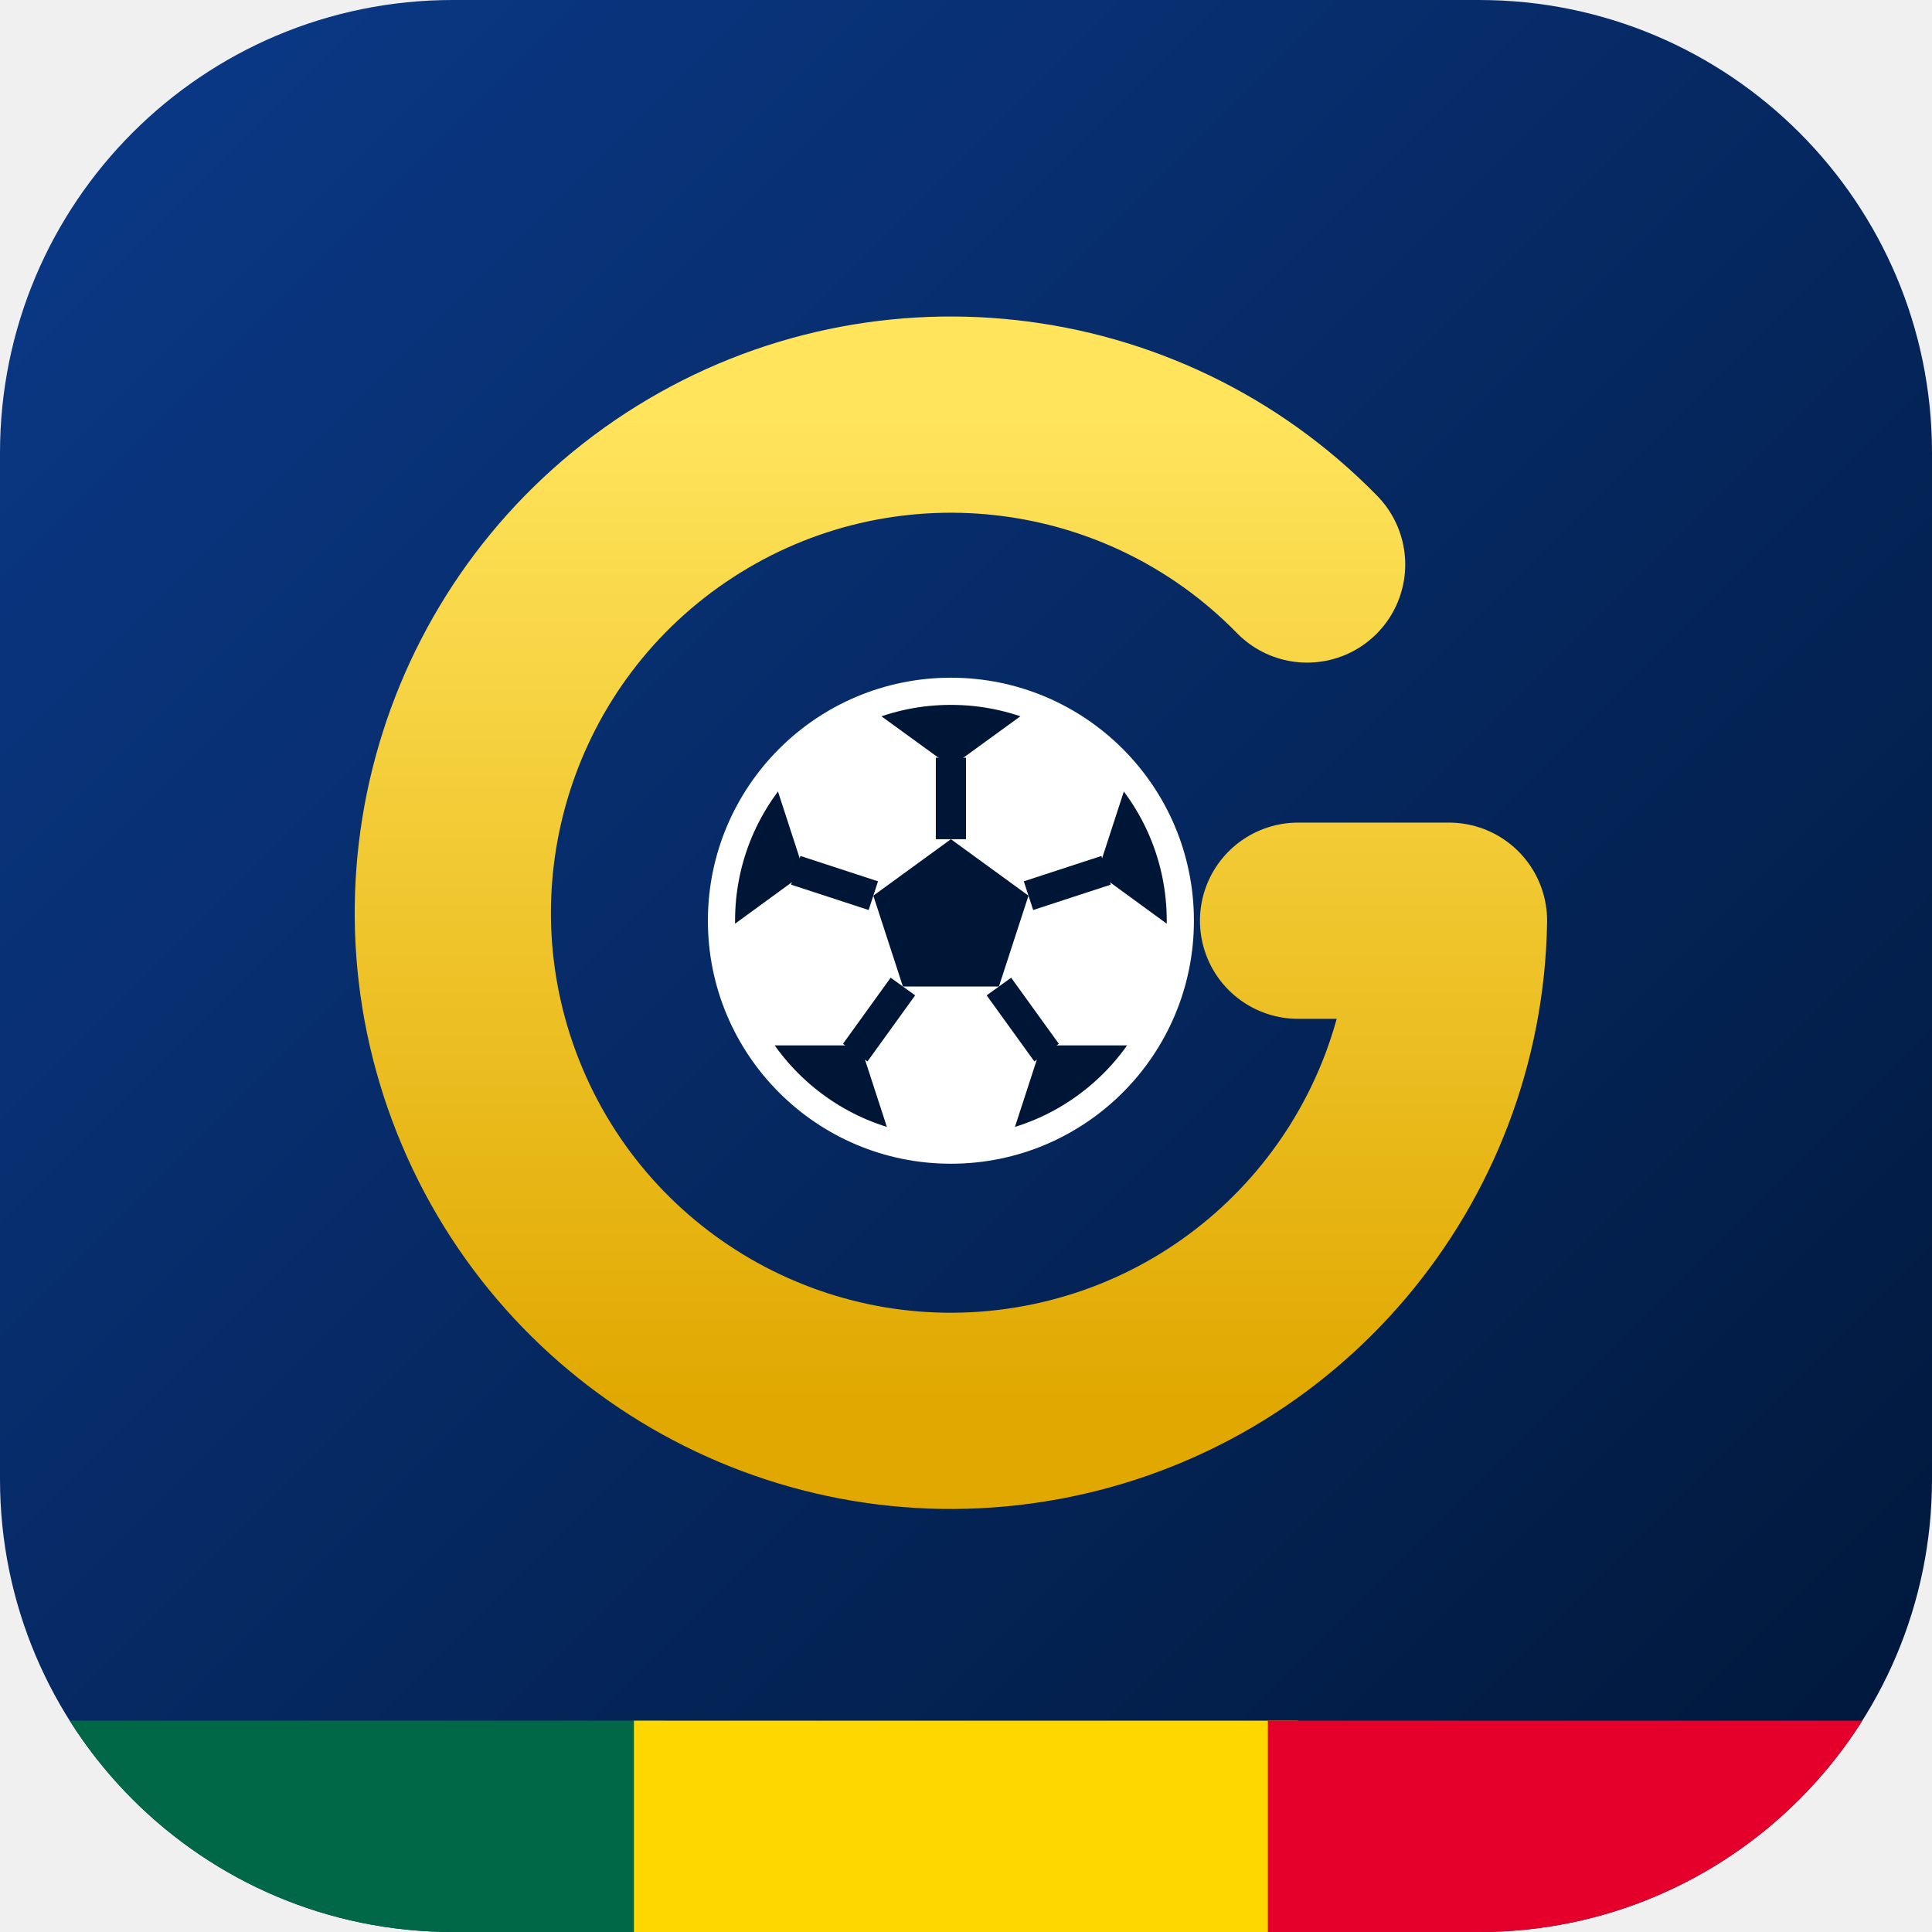
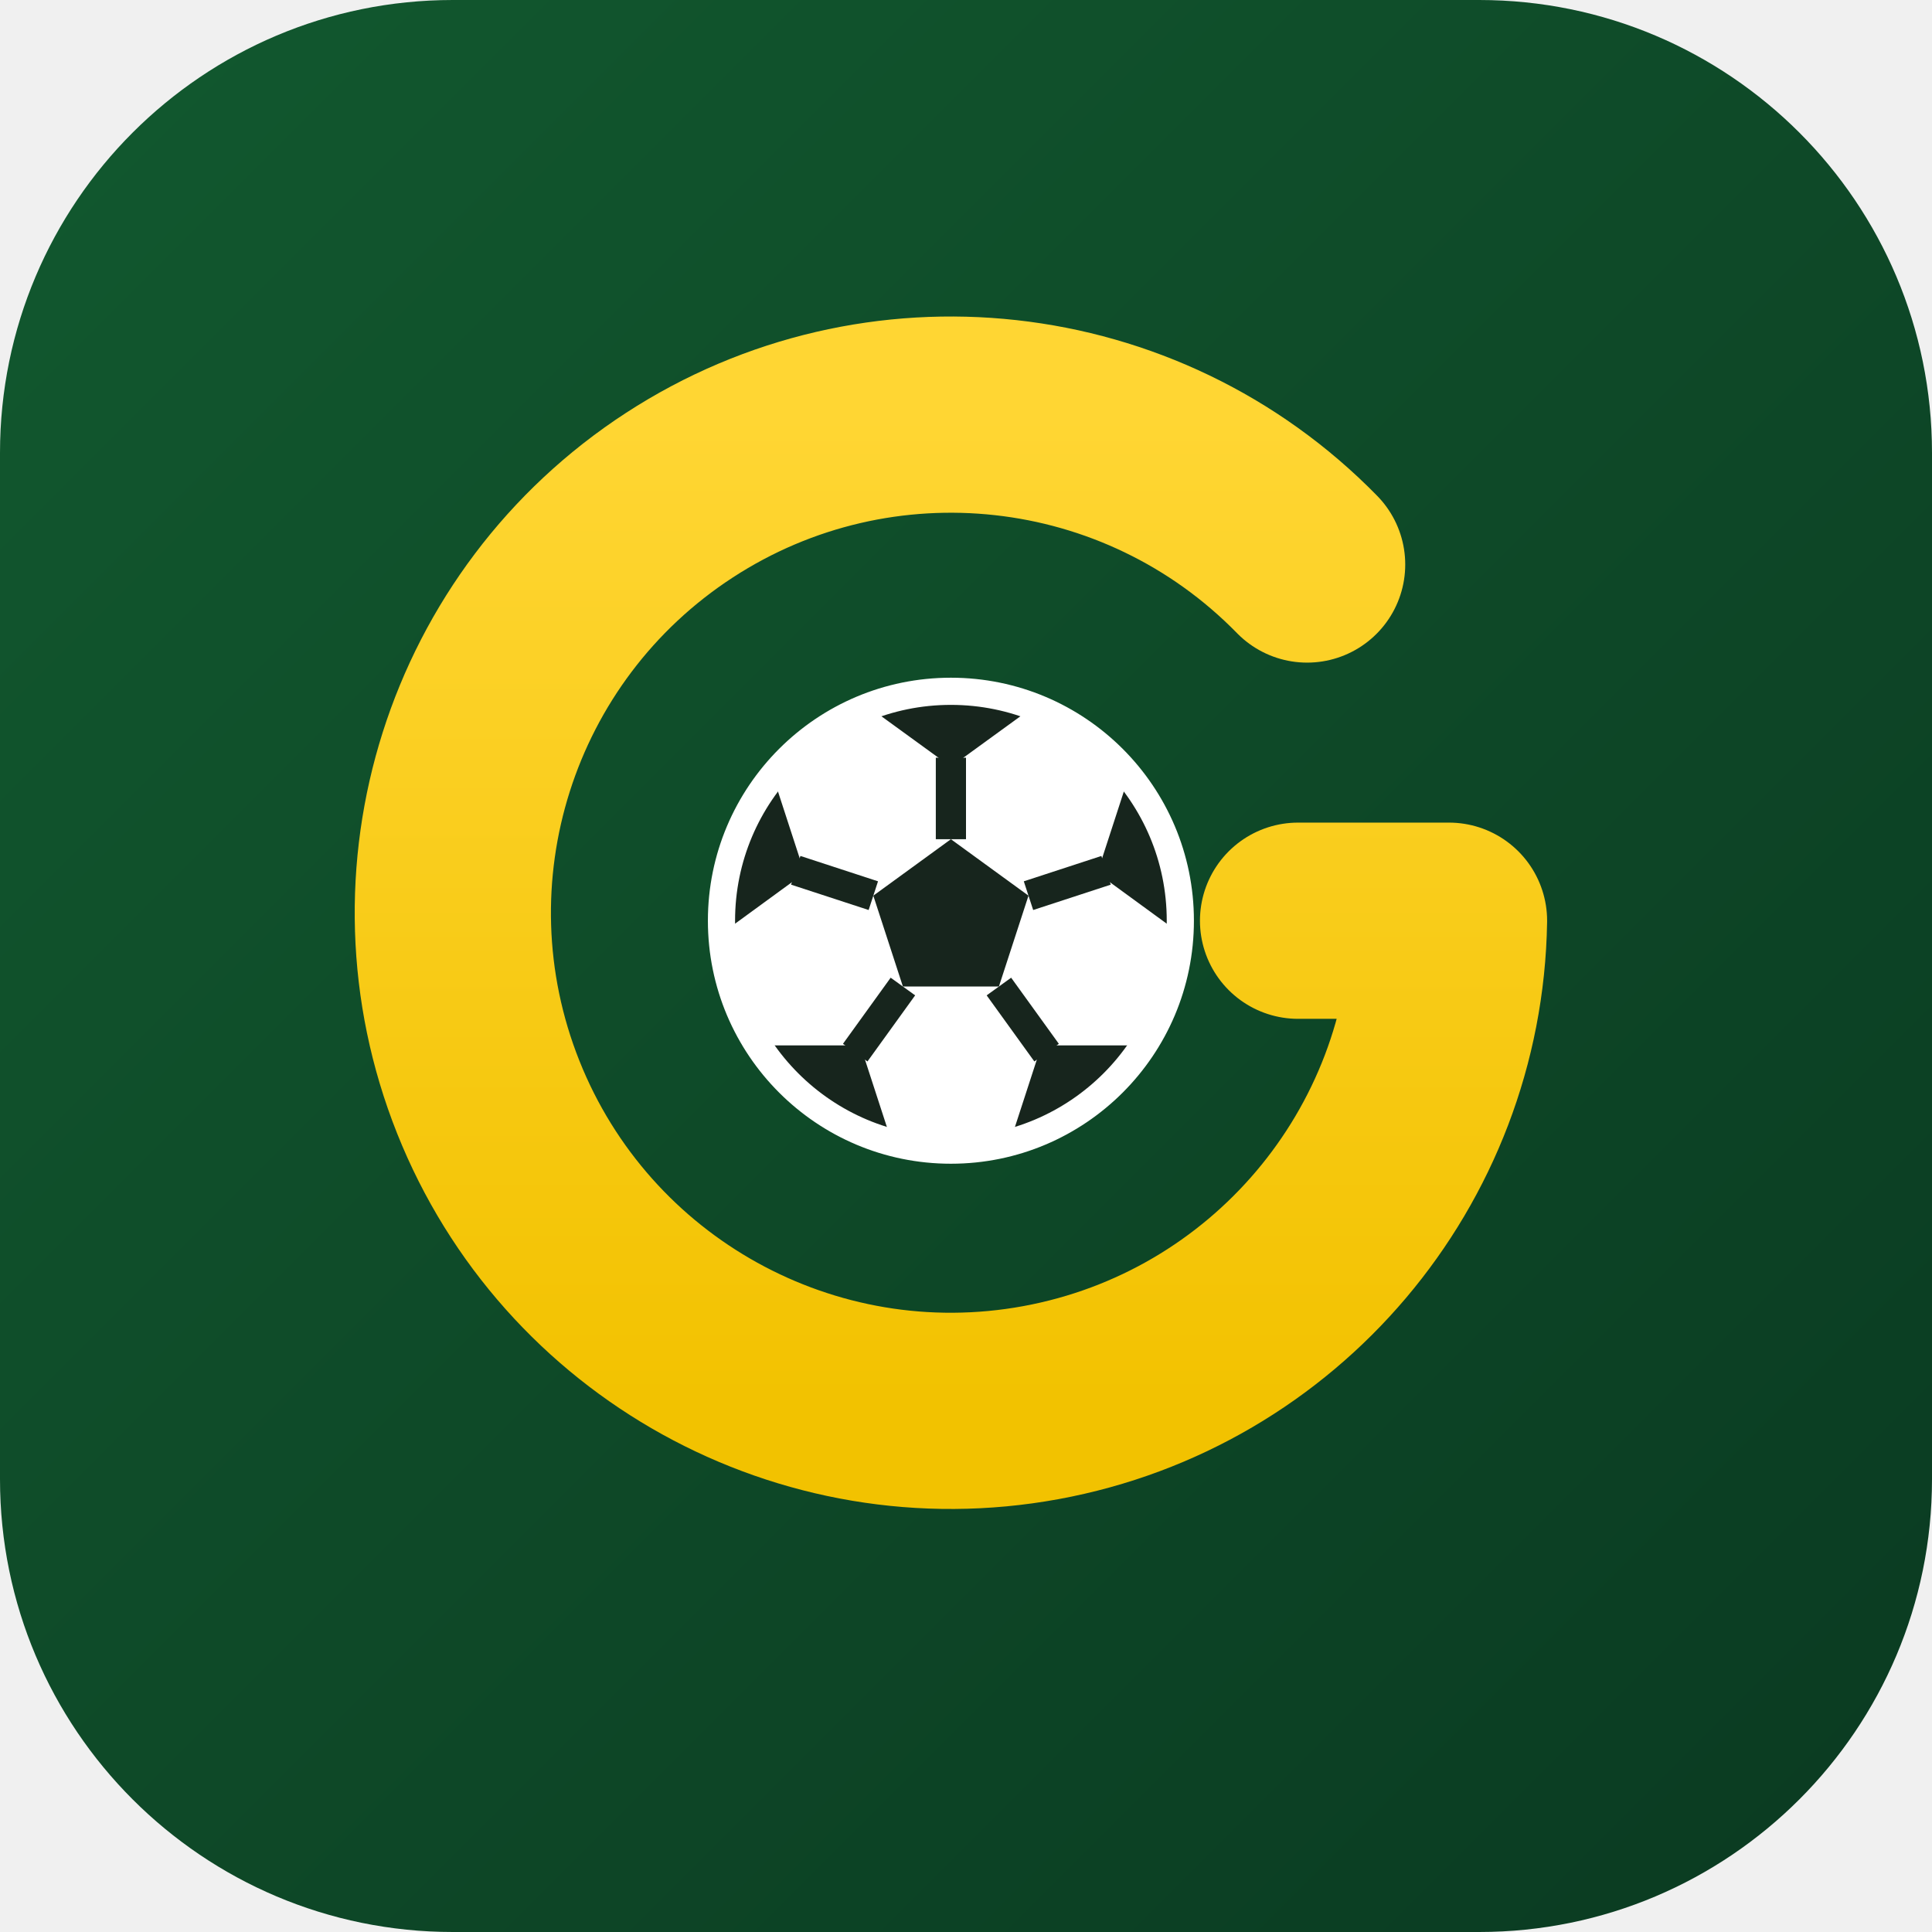
<svg xmlns="http://www.w3.org/2000/svg" viewBox="0 0 64 64" role="img" aria-label="Golazo">
  <defs>
    <linearGradient id="golazo-bg" x1="0" y1="0" x2="1" y2="1">
-       <stop offset="0" stop-color="#0B3A8A" />
-       <stop offset="1" stop-color="#001637" />
+       <stop offset="0" stop-color="#12592F" />
+       <stop offset="1" stop-color="#0A3A21" />
    </linearGradient>
    <linearGradient id="golazo-gold" x1="0" y1="0" x2="0" y2="1">
-       <stop offset="0" stop-color="#FFE45C" />
-       <stop offset="1" stop-color="#E0A800" />
+       <stop offset="0" stop-color="#FFD633" />
+       <stop offset="1" stop-color="#F2C200" />
    </linearGradient>
    <clipPath id="golazo-clip">
      <rect width="64" height="64" rx="15" />
    </clipPath>
    <clipPath id="golazo-ball">
      <circle cx="31.5" cy="30.5" r="7.6" />
    </clipPath>
  </defs>
  <g clip-path="url(#golazo-clip)">
    <rect width="64" height="64" fill="url(#golazo-bg)" />
-     <rect y="57" width="22" height="7" fill="#006847" />
-     <rect x="21" y="57" width="22" height="7" fill="#FFD700" />
-     <rect x="42" y="57" width="22" height="7" fill="#E4002B" />
  </g>
  <path d="M43.3 18.7 A16.5 16.5 0 1 0 48 30.5 H43" fill="none" stroke="url(#golazo-gold)" stroke-width="6.5" stroke-linecap="round" stroke-linejoin="round" />
  <circle cx="31.5" cy="30.5" r="7.6" fill="#FFFFFF" />
-   <g clip-path="url(#golazo-ball)" fill="#001637">
+   <g clip-path="url(#golazo-ball)" fill="#17251D">
    <polygon points="31.50,25.40 28.65,23.33 29.74,19.97 33.26,19.97 34.35,23.33" />
    <polygon points="36.35,28.92 37.44,25.57 40.97,25.57 42.06,28.92 39.20,31.00" />
    <polygon points="34.50,34.63 38.02,34.63 39.11,37.98 36.26,40.05 33.41,37.98" />
    <polygon points="28.50,34.63 29.59,37.98 26.74,40.05 23.89,37.98 24.98,34.63" />
    <polygon points="26.65,28.92 23.80,31.00 20.94,28.92 22.03,25.57 25.56,25.57" />
-     <path d="M31.50 27.80L31.50 25.10M34.07 29.67L36.64 28.83M33.09 32.68L34.67 34.87M29.91 32.68L28.33 34.87M28.93 29.67L26.36 28.83" stroke="#001637" stroke-width="1" fill="none" />
+     <path d="M31.50 27.80L31.50 25.10M34.07 29.67L36.64 28.83M33.09 32.68L34.67 34.87M29.91 32.68L28.33 34.87M28.93 29.67L26.36 28.83" stroke="#17251D" stroke-width="1" fill="none" />
    <polygon points="31.50,27.80 34.07,29.67 33.09,32.68 29.91,32.68 28.93,29.67" />
  </g>
  <circle cx="31.5" cy="30.5" r="7.6" fill="none" stroke="#FFFFFF" stroke-width="0.9" />
</svg>
